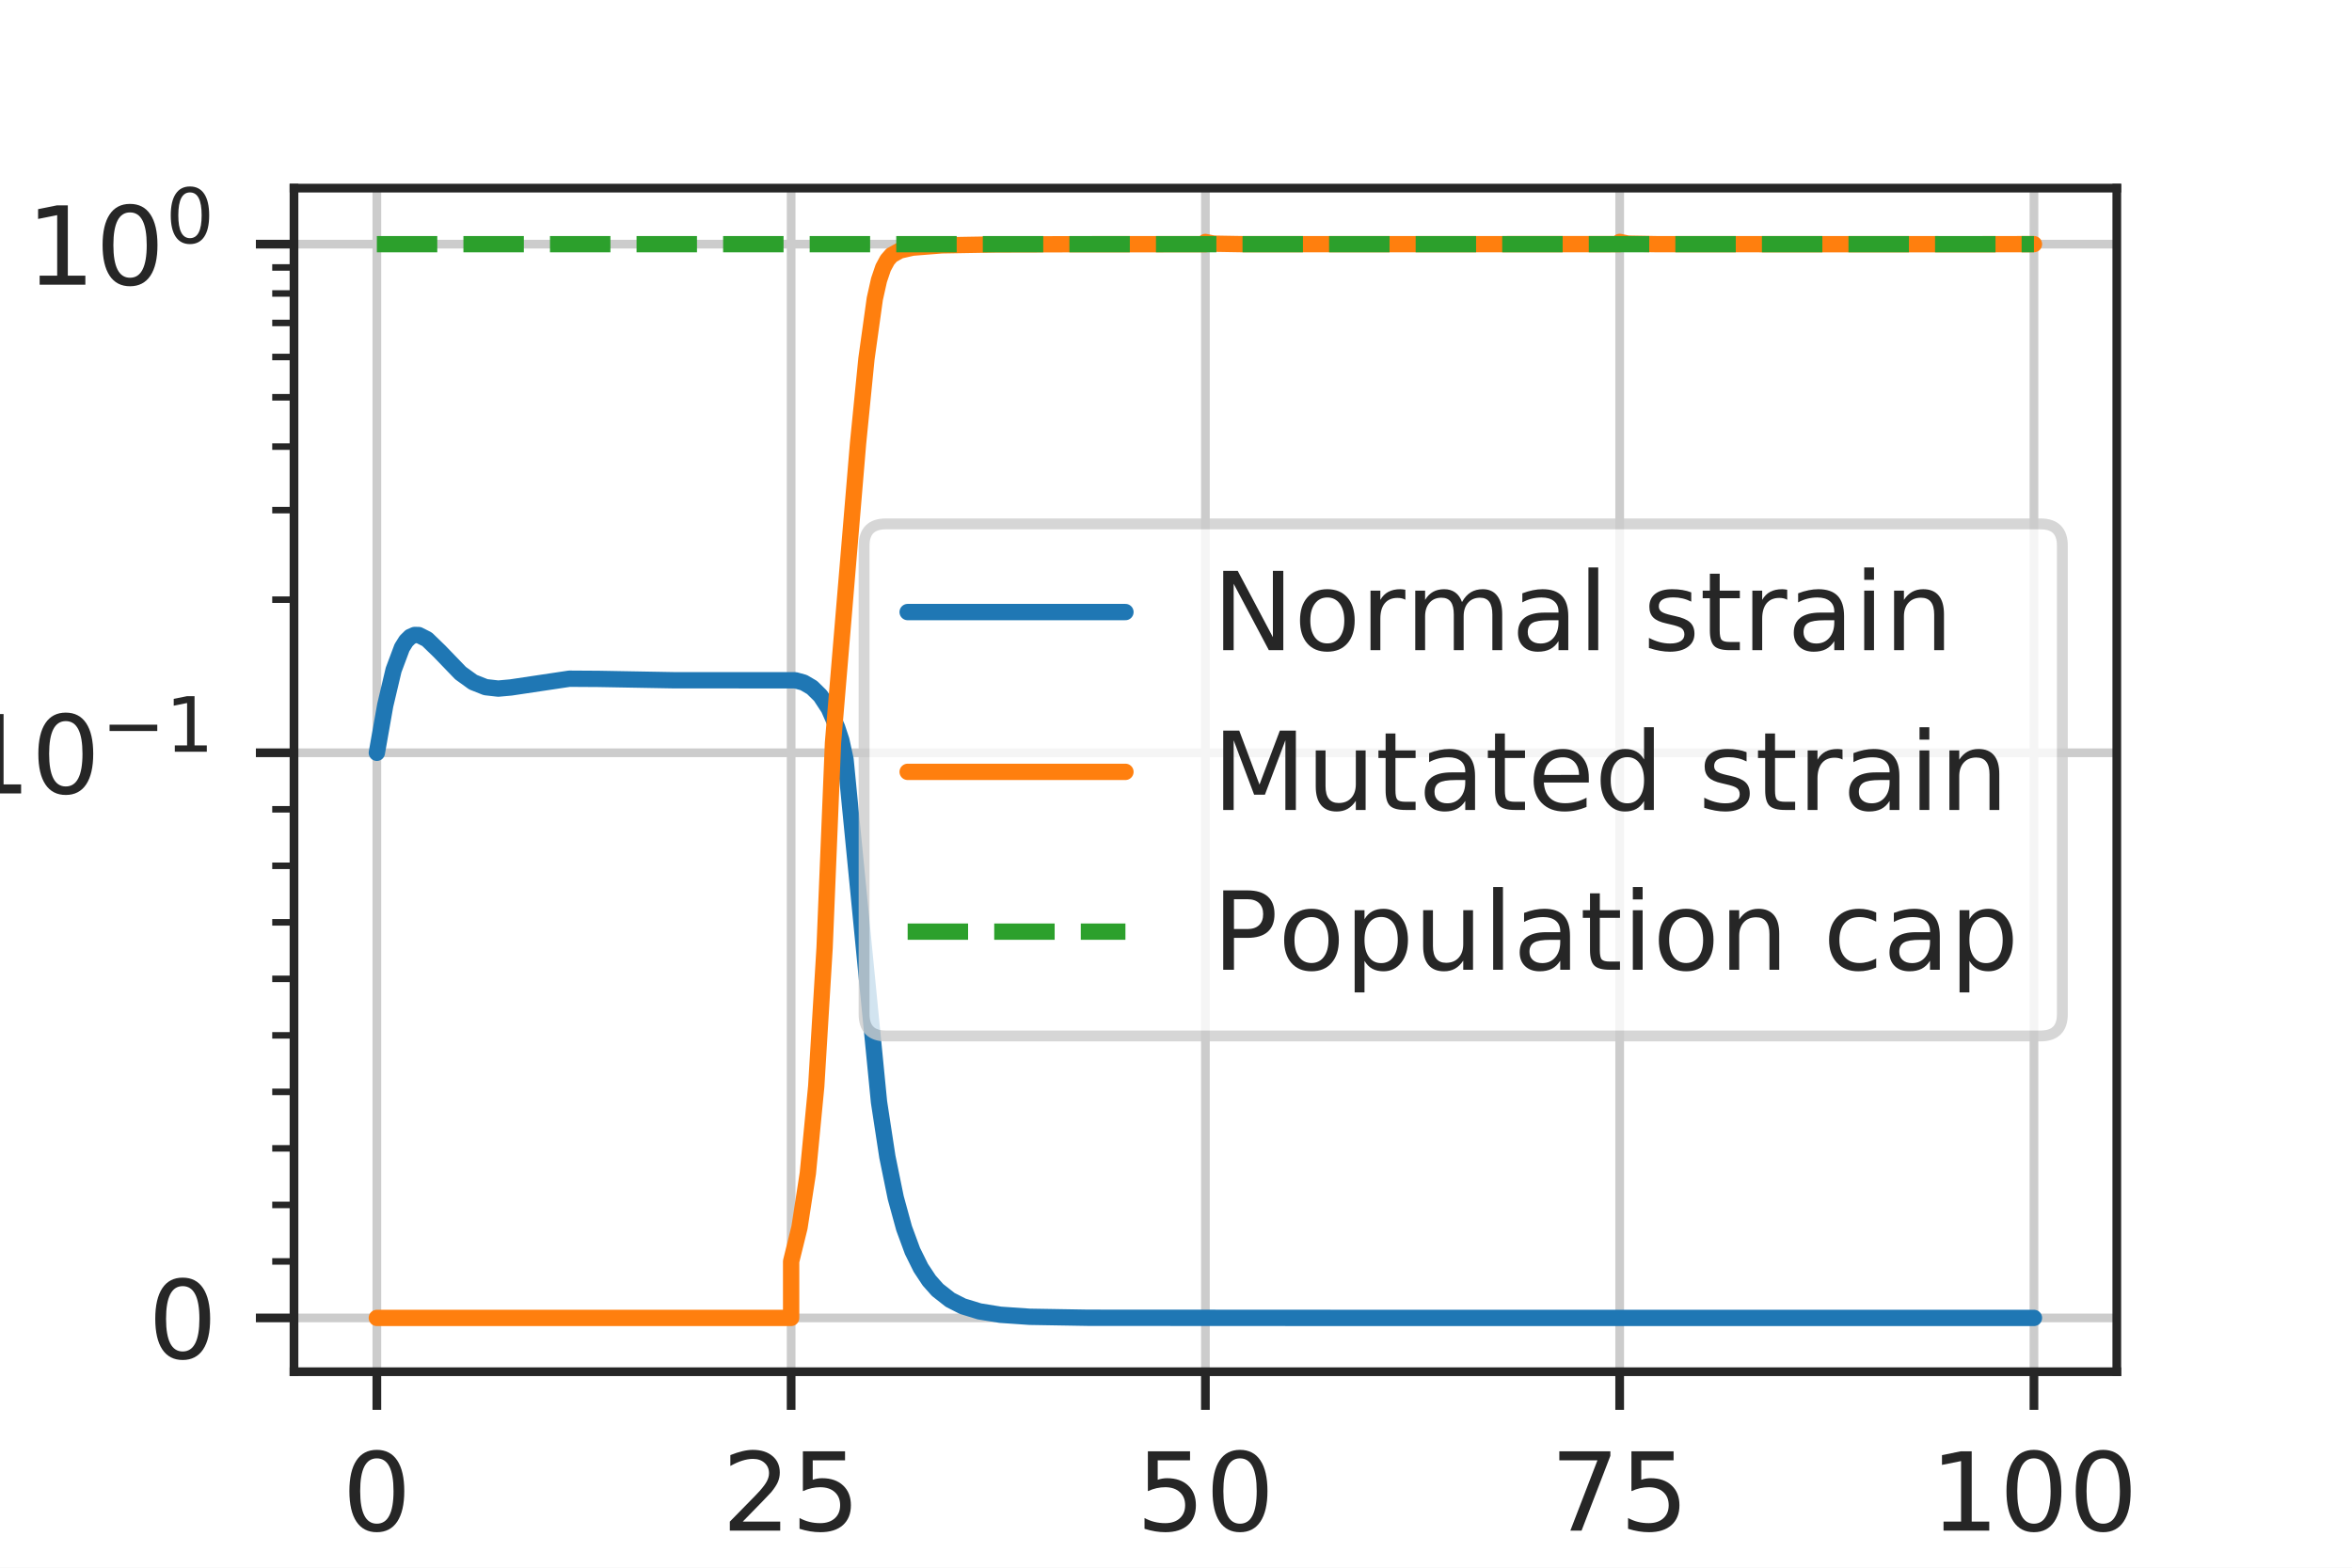
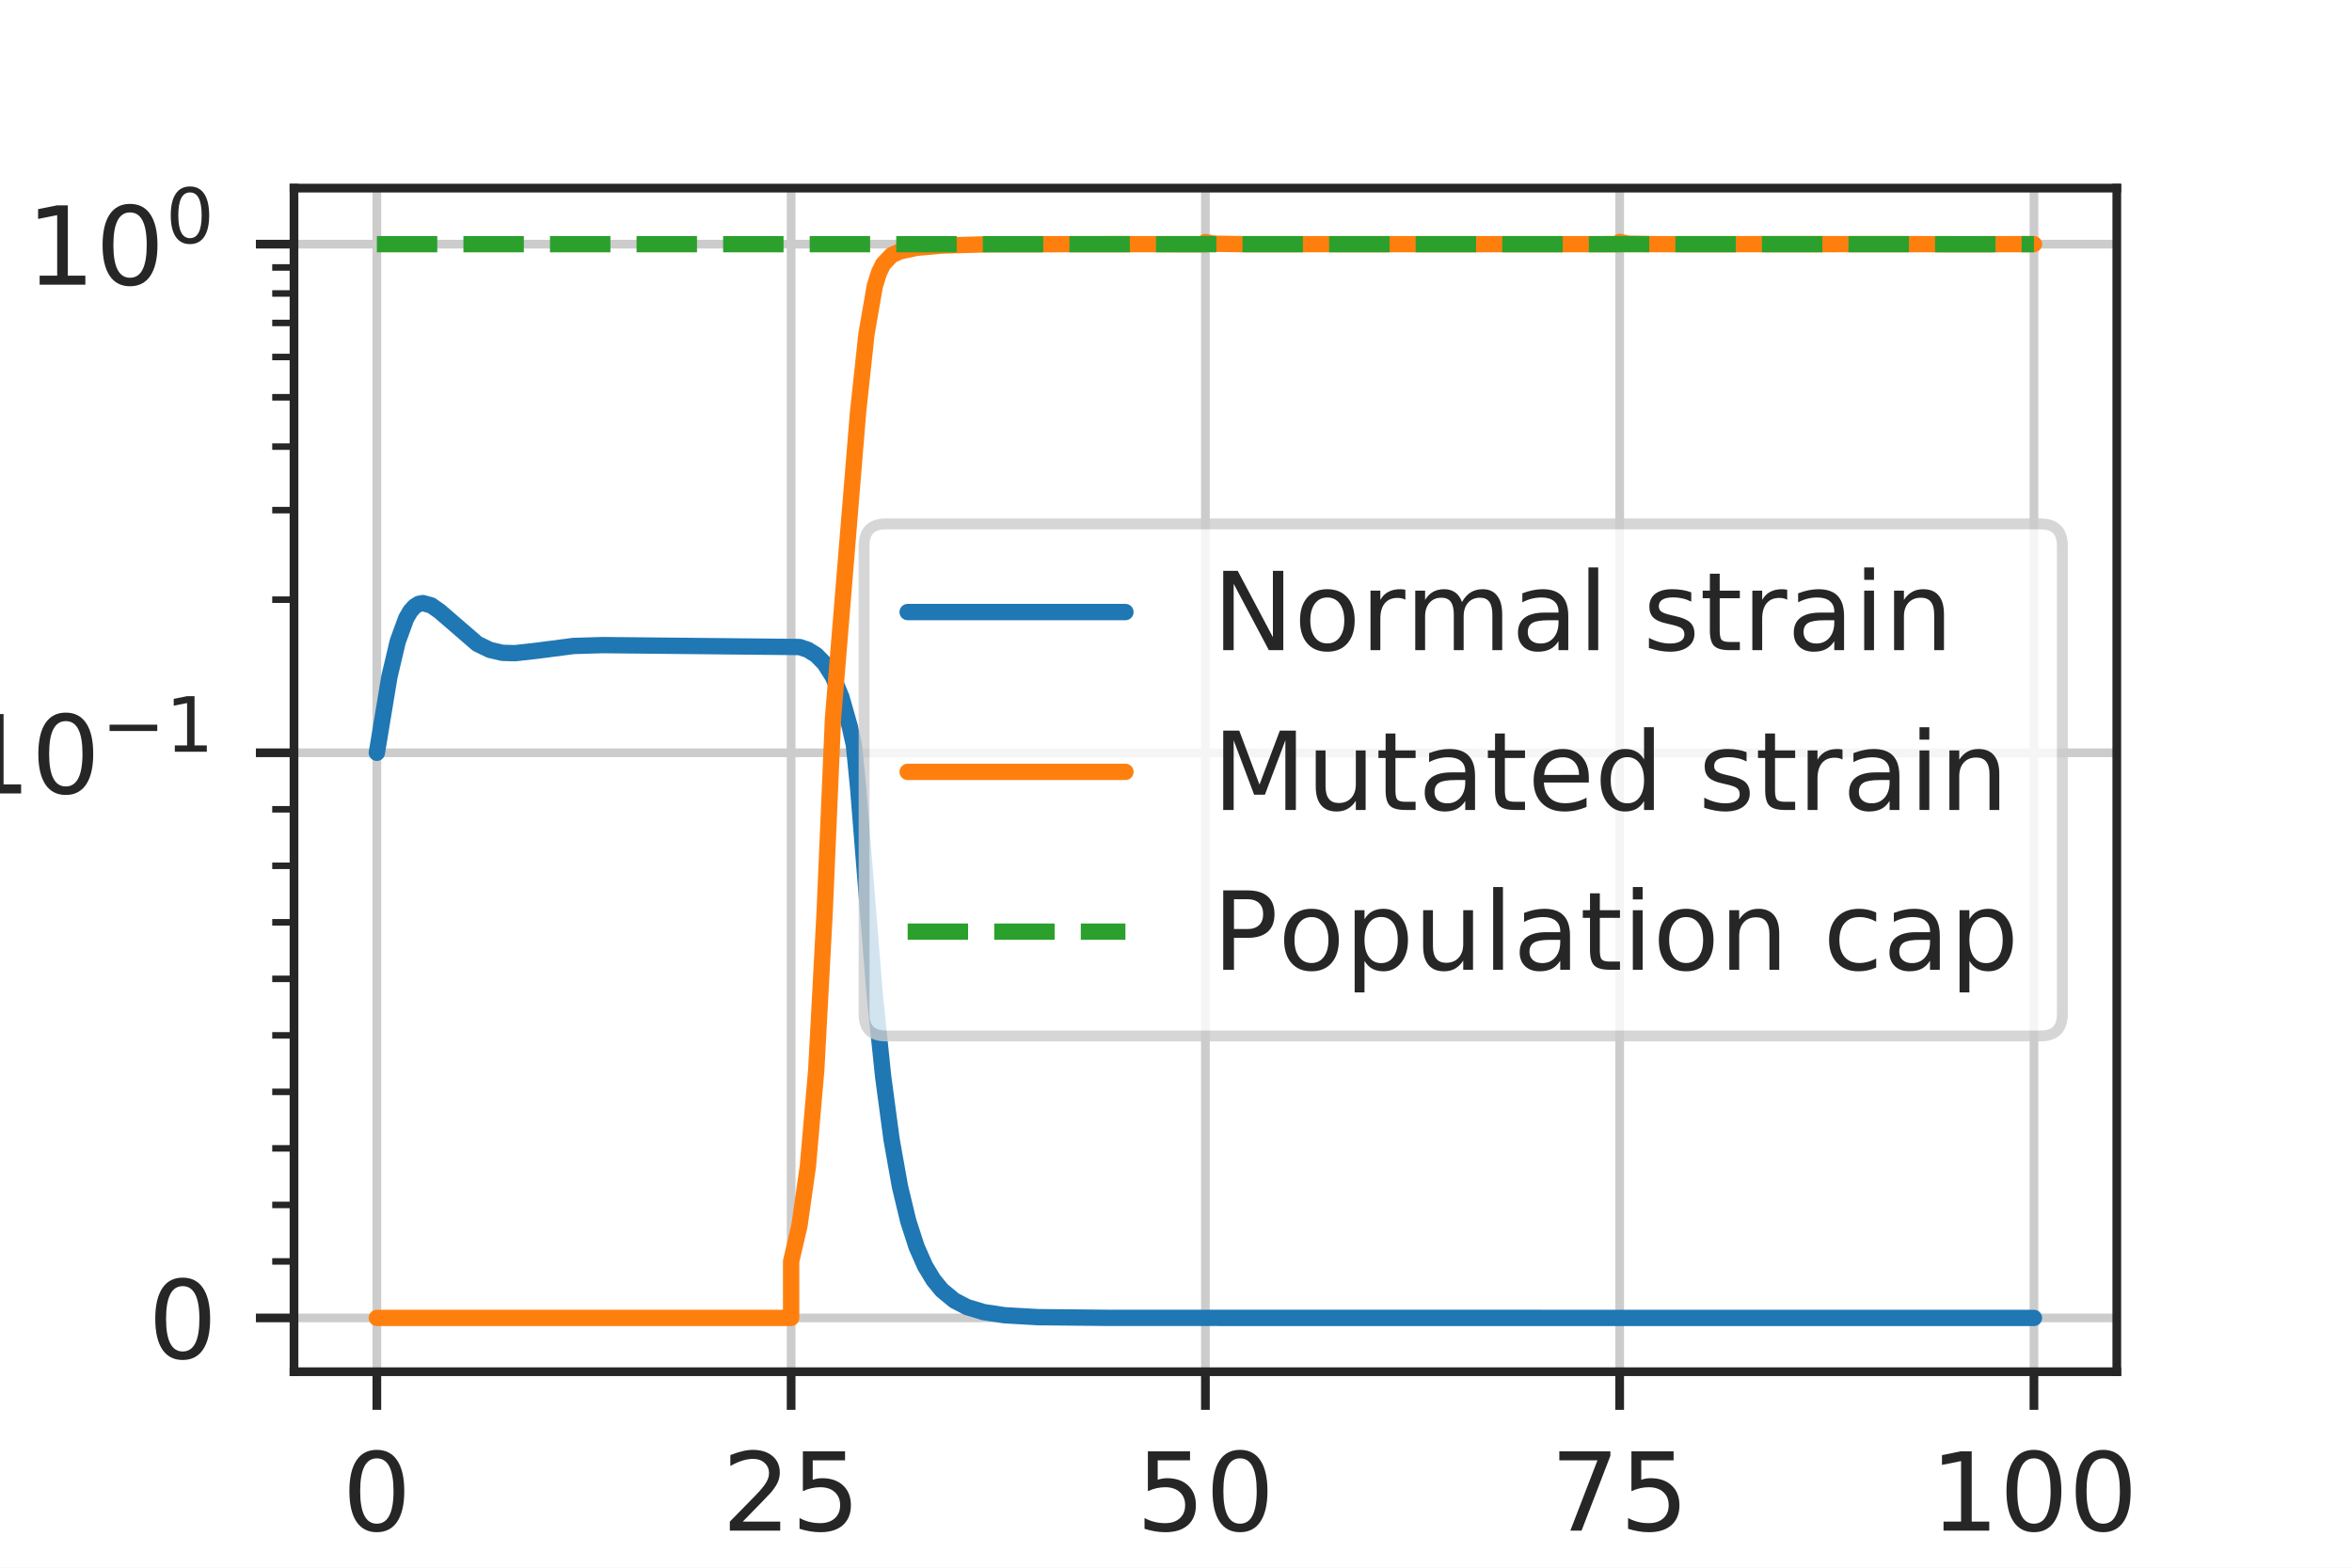
<svg xmlns="http://www.w3.org/2000/svg" xmlns:xlink="http://www.w3.org/1999/xlink" height="144pt" version="1.1" viewBox="0 0 216 144" width="216pt">
  <defs>
    <style type="text/css">
*{stroke-linecap:butt;stroke-linejoin:round;}
  </style>
  </defs>
  <g id="figure_1">
    <g id="patch_1">
      <path d="M 0 144  L 216 144  L 216 0  L 0 0  z " style="fill:#ffffff;" />
    </g>
    <g id="axes_1">
      <g id="patch_2">
        <path d="M 27 126  L 194.4 126  L 194.4 17.28  L 27 17.28  z " style="fill:#ffffff;" />
      </g>
      <g id="matplotlib.axis_1">
        <g id="xtick_1">
          <g id="line2d_1">
-             <path clip-path="url(#pdcb7024e7e)" d="M 34.609 126  L 34.609 17.28  " style="fill:none;stroke:#cccccc;stroke-linecap:round;stroke-width:0.8;" />
+             <path clip-path="url(#p95f670fb67)" d="M 34.609 126  L 34.609 17.28  " style="fill:none;stroke:#cccccc;stroke-linecap:round;stroke-width:0.8;" />
          </g>
          <g id="line2d_2">
            <defs>
-               <path d="M 0 0  L 0 3.5  " id="mcca6d8b9cd" style="stroke:#262626;stroke-width:0.8;" />
-             </defs>
-             <g>
-               <use style="fill:#262626;stroke:#262626;stroke-width:0.8;" x="34.609" xlink:href="#mcca6d8b9cd" y="126" />
+               <path d="M 0 0  L 0 3.5  " id="md8321f3774" style="stroke:#262626;stroke-width:0.8;" />
+             </defs>
+             <g>
+               <use style="fill:#262626;stroke:#262626;stroke-width:0.8;" x="34.609" xlink:href="#md8321f3774" y="126" />
            </g>
          </g>
          <g id="text_1">
            <defs>
              <path d="M 31.781 66.406  Q 24.172 66.406 20.328 58.906  Q 16.5 51.422 16.5 36.375  Q 16.5 21.391 20.328 13.891  Q 24.172 6.391 31.781 6.391  Q 39.453 6.391 43.281 13.891  Q 47.125 21.391 47.125 36.375  Q 47.125 51.422 43.281 58.906  Q 39.453 66.406 31.781 66.406  z M 31.781 74.219  Q 44.047 74.219 50.516 64.516  Q 56.984 54.828 56.984 36.375  Q 56.984 17.969 50.516 8.266  Q 44.047 -1.422 31.781 -1.422  Q 19.531 -1.422 13.062 8.266  Q 6.594 17.969 6.594 36.375  Q 6.594 54.828 13.062 64.516  Q 19.531 74.219 31.781 74.219  z " id="DejaVuSans-48" />
            </defs>
            <g style="fill:#262626;" transform="translate(31.42784 140.5984)scale(0.1 -0.1)">
              <use xlink:href="#DejaVuSans-48" />
            </g>
          </g>
        </g>
        <g id="xtick_2">
          <g id="line2d_3">
-             <path clip-path="url(#pdcb7024e7e)" d="M 72.655 126  L 72.655 17.28  " style="fill:none;stroke:#cccccc;stroke-linecap:round;stroke-width:0.8;" />
+             <path clip-path="url(#p95f670fb67)" d="M 72.655 126  L 72.655 17.28  " style="fill:none;stroke:#cccccc;stroke-linecap:round;stroke-width:0.8;" />
          </g>
          <g id="line2d_4">
            <g>
-               <use style="fill:#262626;stroke:#262626;stroke-width:0.8;" x="72.655" xlink:href="#mcca6d8b9cd" y="126" />
+               <use style="fill:#262626;stroke:#262626;stroke-width:0.8;" x="72.655" xlink:href="#md8321f3774" y="126" />
            </g>
          </g>
          <g id="text_2">
            <defs>
              <path d="M 19.188 8.297  L 53.609 8.297  L 53.609 0  L 7.328 0  L 7.328 8.297  Q 12.938 14.109 22.625 23.891  Q 32.328 33.688 34.812 36.531  Q 39.547 41.844 41.422 45.531  Q 43.312 49.219 43.312 52.781  Q 43.312 58.594 39.234 62.25  Q 35.156 65.922 28.609 65.922  Q 23.969 65.922 18.812 64.312  Q 13.672 62.703 7.812 59.422  L 7.812 69.391  Q 13.766 71.781 18.938 73  Q 24.125 74.219 28.422 74.219  Q 39.75 74.219 46.484 68.547  Q 53.219 62.891 53.219 53.422  Q 53.219 48.922 51.531 44.891  Q 49.859 40.875 45.406 35.406  Q 44.188 33.984 37.641 27.219  Q 31.109 20.453 19.188 8.297  z " id="DejaVuSans-50" />
              <path d="M 10.797 72.906  L 49.516 72.906  L 49.516 64.594  L 19.828 64.594  L 19.828 46.734  Q 21.969 47.469 24.109 47.828  Q 26.266 48.188 28.422 48.188  Q 40.625 48.188 47.75 41.5  Q 54.891 34.812 54.891 23.391  Q 54.891 11.625 47.562 5.094  Q 40.234 -1.422 26.906 -1.422  Q 22.312 -1.422 17.547 -0.641  Q 12.797 0.141 7.719 1.703  L 7.719 11.625  Q 12.109 9.234 16.797 8.062  Q 21.484 6.891 26.703 6.891  Q 35.156 6.891 40.078 11.328  Q 45.016 15.766 45.016 23.391  Q 45.016 31 40.078 35.438  Q 35.156 39.891 26.703 39.891  Q 22.75 39.891 18.812 39.016  Q 14.891 38.141 10.797 36.281  z " id="DejaVuSans-53" />
            </defs>
            <g style="fill:#262626;" transform="translate(66.29205 140.5984)scale(0.1 -0.1)">
              <use xlink:href="#DejaVuSans-50" />
              <use x="63.623" xlink:href="#DejaVuSans-53" />
            </g>
          </g>
        </g>
        <g id="xtick_3">
          <g id="line2d_5">
-             <path clip-path="url(#pdcb7024e7e)" d="M 110.7 126  L 110.7 17.28  " style="fill:none;stroke:#cccccc;stroke-linecap:round;stroke-width:0.8;" />
+             <path clip-path="url(#p95f670fb67)" d="M 110.7 126  L 110.7 17.28  " style="fill:none;stroke:#cccccc;stroke-linecap:round;stroke-width:0.8;" />
          </g>
          <g id="line2d_6">
            <g>
-               <use style="fill:#262626;stroke:#262626;stroke-width:0.8;" x="110.7" xlink:href="#mcca6d8b9cd" y="126" />
+               <use style="fill:#262626;stroke:#262626;stroke-width:0.8;" x="110.7" xlink:href="#md8321f3774" y="126" />
            </g>
          </g>
          <g id="text_3">
            <g style="fill:#262626;" transform="translate(104.3375 140.5984)scale(0.1 -0.1)">
              <use xlink:href="#DejaVuSans-53" />
              <use x="63.623" xlink:href="#DejaVuSans-48" />
            </g>
          </g>
        </g>
        <g id="xtick_4">
          <g id="line2d_7">
-             <path clip-path="url(#pdcb7024e7e)" d="M 148.745 126  L 148.745 17.28  " style="fill:none;stroke:#cccccc;stroke-linecap:round;stroke-width:0.8;" />
+             <path clip-path="url(#p95f670fb67)" d="M 148.745 126  L 148.745 17.28  " style="fill:none;stroke:#cccccc;stroke-linecap:round;stroke-width:0.8;" />
          </g>
          <g id="line2d_8">
            <g>
-               <use style="fill:#262626;stroke:#262626;stroke-width:0.8;" x="148.745" xlink:href="#mcca6d8b9cd" y="126" />
+               <use style="fill:#262626;stroke:#262626;stroke-width:0.8;" x="148.745" xlink:href="#md8321f3774" y="126" />
            </g>
          </g>
          <g id="text_4">
            <defs>
              <path d="M 8.203 72.906  L 55.078 72.906  L 55.078 68.703  L 28.609 0  L 18.312 0  L 43.219 64.594  L 8.203 64.594  z " id="DejaVuSans-55" />
            </defs>
            <g style="fill:#262626;" transform="translate(142.383 140.5984)scale(0.1 -0.1)">
              <use xlink:href="#DejaVuSans-55" />
              <use x="63.623" xlink:href="#DejaVuSans-53" />
            </g>
          </g>
        </g>
        <g id="xtick_5">
          <g id="line2d_9">
-             <path clip-path="url(#pdcb7024e7e)" d="M 186.791 126  L 186.791 17.28  " style="fill:none;stroke:#cccccc;stroke-linecap:round;stroke-width:0.8;" />
+             <path clip-path="url(#p95f670fb67)" d="M 186.791 126  L 186.791 17.28  " style="fill:none;stroke:#cccccc;stroke-linecap:round;stroke-width:0.8;" />
          </g>
          <g id="line2d_10">
            <g>
-               <use style="fill:#262626;stroke:#262626;stroke-width:0.8;" x="186.791" xlink:href="#mcca6d8b9cd" y="126" />
+               <use style="fill:#262626;stroke:#262626;stroke-width:0.8;" x="186.791" xlink:href="#md8321f3774" y="126" />
            </g>
          </g>
          <g id="text_5">
            <defs>
              <path d="M 12.406 8.297  L 28.516 8.297  L 28.516 63.922  L 10.984 60.406  L 10.984 69.391  L 28.422 72.906  L 38.281 72.906  L 38.281 8.297  L 54.391 8.297  L 54.391 0  L 12.406 0  z " id="DejaVuSans-49" />
            </defs>
            <g style="fill:#262626;" transform="translate(177.2472 140.5984)scale(0.1 -0.1)">
              <use xlink:href="#DejaVuSans-49" />
              <use x="63.623" xlink:href="#DejaVuSans-48" />
              <use x="127.246" xlink:href="#DejaVuSans-48" />
            </g>
          </g>
        </g>
        <g id="text_6">
          <defs>
            <path d="M -0.297 72.906  L 61.375 72.906  L 61.375 64.594  L 35.5 64.594  L 35.5 0  L 25.594 0  L 25.594 64.594  L -0.297 64.594  z " id="DejaVuSans-84" />
            <path d="M 9.422 54.688  L 18.406 54.688  L 18.406 0  L 9.422 0  z M 9.422 75.984  L 18.406 75.984  L 18.406 64.594  L 9.422 64.594  z " id="DejaVuSans-105" />
            <path d="M 52 44.188  Q 55.375 50.25 60.062 53.125  Q 64.75 56 71.094 56  Q 79.641 56 84.281 50.016  Q 88.922 44.047 88.922 33.016  L 88.922 0  L 79.891 0  L 79.891 32.719  Q 79.891 40.578 77.094 44.375  Q 74.312 48.188 68.609 48.188  Q 61.625 48.188 57.562 43.547  Q 53.516 38.922 53.516 30.906  L 53.516 0  L 44.484 0  L 44.484 32.719  Q 44.484 40.625 41.703 44.406  Q 38.922 48.188 33.109 48.188  Q 26.219 48.188 22.156 43.531  Q 18.109 38.875 18.109 30.906  L 18.109 0  L 9.078 0  L 9.078 54.688  L 18.109 54.688  L 18.109 46.188  Q 21.188 51.219 25.484 53.609  Q 29.781 56 35.688 56  Q 41.656 56 45.828 52.969  Q 50 49.953 52 44.188  z " id="DejaVuSans-109" />
            <path d="M 56.203 29.594  L 56.203 25.203  L 14.891 25.203  Q 15.484 15.922 20.484 11.062  Q 25.484 6.203 34.422 6.203  Q 39.594 6.203 44.453 7.469  Q 49.312 8.734 54.109 11.281  L 54.109 2.781  Q 49.266 0.734 44.188 -0.344  Q 39.109 -1.422 33.891 -1.422  Q 20.797 -1.422 13.156 6.188  Q 5.516 13.812 5.516 26.812  Q 5.516 40.234 12.766 48.109  Q 20.016 56 32.328 56  Q 43.359 56 49.781 48.891  Q 56.203 41.797 56.203 29.594  z M 47.219 32.234  Q 47.125 39.594 43.094 43.984  Q 39.062 48.391 32.422 48.391  Q 24.906 48.391 20.391 44.141  Q 15.875 39.891 15.188 32.172  z " id="DejaVuSans-101" />
            <path id="DejaVuSans-32" />
            <path d="M 31 75.875  Q 24.469 64.656 21.281 53.656  Q 18.109 42.672 18.109 31.391  Q 18.109 20.125 21.312 9.062  Q 24.516 -2 31 -13.188  L 23.188 -13.188  Q 15.875 -1.703 12.234 9.375  Q 8.594 20.453 8.594 31.391  Q 8.594 42.281 12.203 53.312  Q 15.828 64.359 23.188 75.875  z " id="DejaVuSans-40" />
            <path d="M 45.406 46.391  L 45.406 75.984  L 54.391 75.984  L 54.391 0  L 45.406 0  L 45.406 8.203  Q 42.578 3.328 38.25 0.953  Q 33.938 -1.422 27.875 -1.422  Q 17.969 -1.422 11.734 6.484  Q 5.516 14.406 5.516 27.297  Q 5.516 40.188 11.734 48.094  Q 17.969 56 27.875 56  Q 33.938 56 38.25 53.625  Q 42.578 51.266 45.406 46.391  z M 14.797 27.297  Q 14.797 17.391 18.875 11.75  Q 22.953 6.109 30.078 6.109  Q 37.203 6.109 41.297 11.75  Q 45.406 17.391 45.406 27.297  Q 45.406 37.203 41.297 42.844  Q 37.203 48.484 30.078 48.484  Q 22.953 48.484 18.875 42.844  Q 14.797 37.203 14.797 27.297  z " id="DejaVuSans-100" />
            <path d="M 34.281 27.484  Q 23.391 27.484 19.188 25  Q 14.984 22.516 14.984 16.5  Q 14.984 11.719 18.141 8.906  Q 21.297 6.109 26.703 6.109  Q 34.188 6.109 38.703 11.406  Q 43.219 16.703 43.219 25.484  L 43.219 27.484  z M 52.203 31.203  L 52.203 0  L 43.219 0  L 43.219 8.297  Q 40.141 3.328 35.547 0.953  Q 30.953 -1.422 24.312 -1.422  Q 15.922 -1.422 10.953 3.297  Q 6 8.016 6 15.922  Q 6 25.141 12.172 29.828  Q 18.359 34.516 30.609 34.516  L 43.219 34.516  L 43.219 35.406  Q 43.219 41.609 39.141 45  Q 35.062 48.391 27.688 48.391  Q 23 48.391 18.547 47.266  Q 14.109 46.141 10.016 43.891  L 10.016 52.203  Q 14.938 54.109 19.578 55.047  Q 24.219 56 28.609 56  Q 40.484 56 46.344 49.844  Q 52.203 43.703 52.203 31.203  z " id="DejaVuSans-97" />
            <path d="M 32.172 -5.078  Q 28.375 -14.844 24.75 -17.812  Q 21.141 -20.797 15.094 -20.797  L 7.906 -20.797  L 7.906 -13.281  L 13.188 -13.281  Q 16.891 -13.281 18.938 -11.516  Q 21 -9.766 23.484 -3.219  L 25.094 0.875  L 2.984 54.688  L 12.5 54.688  L 29.594 11.922  L 46.688 54.688  L 56.203 54.688  z " id="DejaVuSans-121" />
            <path d="M 44.281 53.078  L 44.281 44.578  Q 40.484 46.531 36.375 47.5  Q 32.281 48.484 27.875 48.484  Q 21.188 48.484 17.844 46.438  Q 14.5 44.391 14.5 40.281  Q 14.5 37.156 16.891 35.375  Q 19.281 33.594 26.516 31.984  L 29.594 31.297  Q 39.156 29.25 43.188 25.516  Q 47.219 21.781 47.219 15.094  Q 47.219 7.469 41.188 3.016  Q 35.156 -1.422 24.609 -1.422  Q 20.219 -1.422 15.453 -0.562  Q 10.688 0.297 5.422 2  L 5.422 11.281  Q 10.406 8.688 15.234 7.391  Q 20.062 6.109 24.812 6.109  Q 31.156 6.109 34.562 8.281  Q 37.984 10.453 37.984 14.406  Q 37.984 18.062 35.516 20.016  Q 33.062 21.969 24.703 23.781  L 21.578 24.516  Q 13.234 26.266 9.516 29.906  Q 5.812 33.547 5.812 39.891  Q 5.812 47.609 11.281 51.797  Q 16.75 56 26.812 56  Q 31.781 56 36.172 55.266  Q 40.578 54.547 44.281 53.078  z " id="DejaVuSans-115" />
            <path d="M 8.016 75.875  L 15.828 75.875  Q 23.141 64.359 26.781 53.312  Q 30.422 42.281 30.422 31.391  Q 30.422 20.453 26.781 9.375  Q 23.141 -1.703 15.828 -13.188  L 8.016 -13.188  Q 14.5 -2 17.703 9.062  Q 20.906 20.125 20.906 31.391  Q 20.906 42.672 17.703 53.656  Q 14.5 64.656 8.016 75.875  z " id="DejaVuSans-41" />
          </defs>
          <g style="fill:#262626;" transform="translate(81.01953 154.2766)scale(0.1 -0.1)">
            <use xlink:href="#DejaVuSans-84" />
            <use x="61.037" xlink:href="#DejaVuSans-105" />
            <use x="88.82" xlink:href="#DejaVuSans-109" />
            <use x="186.232" xlink:href="#DejaVuSans-101" />
            <use x="247.756" xlink:href="#DejaVuSans-32" />
            <use x="279.543" xlink:href="#DejaVuSans-40" />
            <use x="318.557" xlink:href="#DejaVuSans-100" />
            <use x="382.033" xlink:href="#DejaVuSans-97" />
            <use x="443.312" xlink:href="#DejaVuSans-121" />
            <use x="502.492" xlink:href="#DejaVuSans-115" />
            <use x="554.592" xlink:href="#DejaVuSans-41" />
          </g>
        </g>
      </g>
      <g id="matplotlib.axis_2">
        <g id="ytick_1">
          <g id="line2d_11">
-             <path clip-path="url(#pdcb7024e7e)" d="M 27 121.058  L 194.4 121.058  " style="fill:none;stroke:#cccccc;stroke-linecap:round;stroke-width:0.8;" />
+             <path clip-path="url(#p95f670fb67)" d="M 27 121.058  L 194.4 121.058  " style="fill:none;stroke:#cccccc;stroke-linecap:round;stroke-width:0.8;" />
          </g>
          <g id="line2d_12">
            <defs>
-               <path d="M 0 0  L -3.5 0  " id="mc8427ea7a5" style="stroke:#262626;stroke-width:0.8;" />
-             </defs>
-             <g>
-               <use style="fill:#262626;stroke:#262626;stroke-width:0.8;" x="27" xlink:href="#mc8427ea7a5" y="121.058" />
+               <path d="M 0 0  L -3.5 0  " id="m3f56e492c1" style="stroke:#262626;stroke-width:0.8;" />
+             </defs>
+             <g>
+               <use style="fill:#262626;stroke:#262626;stroke-width:0.8;" x="27" xlink:href="#m3f56e492c1" y="121.058" />
            </g>
          </g>
          <g id="text_7">
            <g style="fill:#262626;" transform="translate(13.6 124.8574)scale(0.1 -0.1)">
              <use transform="translate(0 0.78125)" xlink:href="#DejaVuSans-48" />
            </g>
          </g>
        </g>
        <g id="ytick_2">
          <g id="line2d_13">
-             <path clip-path="url(#pdcb7024e7e)" d="M 27 69.148  L 194.4 69.148  " style="fill:none;stroke:#cccccc;stroke-linecap:round;stroke-width:0.8;" />
+             <path clip-path="url(#p95f670fb67)" d="M 27 69.148  L 194.4 69.148  " style="fill:none;stroke:#cccccc;stroke-linecap:round;stroke-width:0.8;" />
          </g>
          <g id="line2d_14">
            <g>
-               <use style="fill:#262626;stroke:#262626;stroke-width:0.8;" x="27" xlink:href="#mc8427ea7a5" y="69.148" />
+               <use style="fill:#262626;stroke:#262626;stroke-width:0.8;" x="27" xlink:href="#m3f56e492c1" y="69.148" />
            </g>
          </g>
          <g id="text_8">
            <defs>
              <path d="M 10.594 35.5  L 73.188 35.5  L 73.188 27.203  L 10.594 27.203  z " id="DejaVuSans-8722" />
            </defs>
-             <g style="fill:#262626;" transform="translate(-3.5 72.9474)scale(0.1 -0.1)">
+             <g style="fill:#262626;" transform="translate(-3.5 72.94748)scale(0.1 -0.1)">
              <use transform="translate(0 0.684375)" xlink:href="#DejaVuSans-49" />
              <use transform="translate(63.62305 0.684375)" xlink:href="#DejaVuSans-48" />
              <use transform="translate(128.2031 38.96563)scale(0.7)" xlink:href="#DejaVuSans-8722" />
              <use transform="translate(186.8555 38.96563)scale(0.7)" xlink:href="#DejaVuSans-49" />
            </g>
          </g>
        </g>
        <g id="ytick_3">
          <g id="line2d_15">
-             <path clip-path="url(#pdcb7024e7e)" d="M 27 22.429  L 194.4 22.429  " style="fill:none;stroke:#cccccc;stroke-linecap:round;stroke-width:0.8;" />
+             <path clip-path="url(#p95f670fb67)" d="M 27 22.429  L 194.4 22.429  " style="fill:none;stroke:#cccccc;stroke-linecap:round;stroke-width:0.8;" />
          </g>
          <g id="line2d_16">
            <g>
-               <use style="fill:#262626;stroke:#262626;stroke-width:0.8;" x="27" xlink:href="#mc8427ea7a5" y="22.429" />
+               <use style="fill:#262626;stroke:#262626;stroke-width:0.8;" x="27" xlink:href="#m3f56e492c1" y="22.429" />
            </g>
          </g>
          <g id="text_9">
-             <g style="fill:#262626;" transform="translate(2.4 26.2284)scale(0.1 -0.1)">
+             <g style="fill:#262626;" transform="translate(2.4 26.22855)scale(0.1 -0.1)">
              <use transform="translate(0 0.765625)" xlink:href="#DejaVuSans-49" />
              <use transform="translate(63.62305 0.765625)" xlink:href="#DejaVuSans-48" />
              <use transform="translate(128.2031 39.04688)scale(0.7)" xlink:href="#DejaVuSans-48" />
            </g>
          </g>
        </g>
        <g id="ytick_4">
          <g id="line2d_17">
            <defs>
-               <path d="M 0 0  L -2 0  " id="m31f49d6778" style="stroke:#262626;stroke-width:0.6;" />
-             </defs>
-             <g>
-               <use style="fill:#262626;stroke:#262626;stroke-width:0.6;" x="27" xlink:href="#m31f49d6778" y="115.867" />
+               <path d="M 0 0  L -2 0  " id="ma6c7d762ef" style="stroke:#262626;stroke-width:0.6;" />
+             </defs>
+             <g>
+               <use style="fill:#262626;stroke:#262626;stroke-width:0.6;" x="27" xlink:href="#ma6c7d762ef" y="115.867" />
            </g>
          </g>
        </g>
        <g id="ytick_5">
          <g id="line2d_18">
            <g>
-               <use style="fill:#262626;stroke:#262626;stroke-width:0.6;" x="27" xlink:href="#m31f49d6778" y="110.676" />
+               <use style="fill:#262626;stroke:#262626;stroke-width:0.6;" x="27" xlink:href="#ma6c7d762ef" y="110.676" />
            </g>
          </g>
        </g>
        <g id="ytick_6">
          <g id="line2d_19">
            <g>
-               <use style="fill:#262626;stroke:#262626;stroke-width:0.6;" x="27" xlink:href="#m31f49d6778" y="105.485" />
+               <use style="fill:#262626;stroke:#262626;stroke-width:0.6;" x="27" xlink:href="#ma6c7d762ef" y="105.485" />
            </g>
          </g>
        </g>
        <g id="ytick_7">
          <g id="line2d_20">
            <g>
-               <use style="fill:#262626;stroke:#262626;stroke-width:0.6;" x="27" xlink:href="#m31f49d6778" y="100.294" />
+               <use style="fill:#262626;stroke:#262626;stroke-width:0.6;" x="27" xlink:href="#ma6c7d762ef" y="100.294" />
            </g>
          </g>
        </g>
        <g id="ytick_8">
          <g id="line2d_21">
            <g>
-               <use style="fill:#262626;stroke:#262626;stroke-width:0.6;" x="27" xlink:href="#m31f49d6778" y="95.103" />
+               <use style="fill:#262626;stroke:#262626;stroke-width:0.6;" x="27" xlink:href="#ma6c7d762ef" y="95.103" />
            </g>
          </g>
        </g>
        <g id="ytick_9">
          <g id="line2d_22">
            <g>
-               <use style="fill:#262626;stroke:#262626;stroke-width:0.6;" x="27" xlink:href="#m31f49d6778" y="89.912" />
+               <use style="fill:#262626;stroke:#262626;stroke-width:0.6;" x="27" xlink:href="#ma6c7d762ef" y="89.912" />
            </g>
          </g>
        </g>
        <g id="ytick_10">
          <g id="line2d_23">
            <g>
-               <use style="fill:#262626;stroke:#262626;stroke-width:0.6;" x="27" xlink:href="#m31f49d6778" y="84.721" />
+               <use style="fill:#262626;stroke:#262626;stroke-width:0.6;" x="27" xlink:href="#ma6c7d762ef" y="84.721" />
            </g>
          </g>
        </g>
        <g id="ytick_11">
          <g id="line2d_24">
            <g>
-               <use style="fill:#262626;stroke:#262626;stroke-width:0.6;" x="27" xlink:href="#m31f49d6778" y="79.53" />
+               <use style="fill:#262626;stroke:#262626;stroke-width:0.6;" x="27" xlink:href="#ma6c7d762ef" y="79.53" />
            </g>
          </g>
        </g>
        <g id="ytick_12">
          <g id="line2d_25">
            <g>
-               <use style="fill:#262626;stroke:#262626;stroke-width:0.6;" x="27" xlink:href="#m31f49d6778" y="74.339" />
+               <use style="fill:#262626;stroke:#262626;stroke-width:0.6;" x="27" xlink:href="#ma6c7d762ef" y="74.339" />
            </g>
          </g>
        </g>
        <g id="ytick_13">
          <g id="line2d_26">
            <g>
-               <use style="fill:#262626;stroke:#262626;stroke-width:0.6;" x="27" xlink:href="#m31f49d6778" y="55.084" />
+               <use style="fill:#262626;stroke:#262626;stroke-width:0.6;" x="27" xlink:href="#ma6c7d762ef" y="55.084" />
            </g>
          </g>
        </g>
        <g id="ytick_14">
          <g id="line2d_27">
            <g>
-               <use style="fill:#262626;stroke:#262626;stroke-width:0.6;" x="27" xlink:href="#m31f49d6778" y="46.858" />
+               <use style="fill:#262626;stroke:#262626;stroke-width:0.6;" x="27" xlink:href="#ma6c7d762ef" y="46.858" />
            </g>
          </g>
        </g>
        <g id="ytick_15">
          <g id="line2d_28">
            <g>
-               <use style="fill:#262626;stroke:#262626;stroke-width:0.6;" x="27" xlink:href="#m31f49d6778" y="41.021" />
+               <use style="fill:#262626;stroke:#262626;stroke-width:0.6;" x="27" xlink:href="#ma6c7d762ef" y="41.021" />
            </g>
          </g>
        </g>
        <g id="ytick_16">
          <g id="line2d_29">
            <g>
-               <use style="fill:#262626;stroke:#262626;stroke-width:0.6;" x="27" xlink:href="#m31f49d6778" y="36.493" />
+               <use style="fill:#262626;stroke:#262626;stroke-width:0.6;" x="27" xlink:href="#ma6c7d762ef" y="36.493" />
            </g>
          </g>
        </g>
        <g id="ytick_17">
          <g id="line2d_30">
            <g>
-               <use style="fill:#262626;stroke:#262626;stroke-width:0.6;" x="27" xlink:href="#m31f49d6778" y="32.794" />
+               <use style="fill:#262626;stroke:#262626;stroke-width:0.6;" x="27" xlink:href="#ma6c7d762ef" y="32.794" />
            </g>
          </g>
        </g>
        <g id="ytick_18">
          <g id="line2d_31">
            <g>
-               <use style="fill:#262626;stroke:#262626;stroke-width:0.6;" x="27" xlink:href="#m31f49d6778" y="29.666" />
+               <use style="fill:#262626;stroke:#262626;stroke-width:0.6;" x="27" xlink:href="#ma6c7d762ef" y="29.666" />
            </g>
          </g>
        </g>
        <g id="ytick_19">
          <g id="line2d_32">
            <g>
-               <use style="fill:#262626;stroke:#262626;stroke-width:0.6;" x="27" xlink:href="#m31f49d6778" y="26.957" />
+               <use style="fill:#262626;stroke:#262626;stroke-width:0.6;" x="27" xlink:href="#ma6c7d762ef" y="26.957" />
            </g>
          </g>
        </g>
        <g id="ytick_20">
          <g id="line2d_33">
            <g>
-               <use style="fill:#262626;stroke:#262626;stroke-width:0.6;" x="27" xlink:href="#m31f49d6778" y="24.567" />
+               <use style="fill:#262626;stroke:#262626;stroke-width:0.6;" x="27" xlink:href="#ma6c7d762ef" y="24.567" />
            </g>
          </g>
        </g>
        <g id="text_10">
          <defs>
            <path d="M 19.672 64.797  L 19.672 37.406  L 32.078 37.406  Q 38.969 37.406 42.719 40.969  Q 46.484 44.531 46.484 51.125  Q 46.484 57.672 42.719 61.234  Q 38.969 64.797 32.078 64.797  z M 9.812 72.906  L 32.078 72.906  Q 44.344 72.906 50.609 67.359  Q 56.891 61.812 56.891 51.125  Q 56.891 40.328 50.609 34.812  Q 44.344 29.297 32.078 29.297  L 19.672 29.297  L 19.672 0  L 9.812 0  z " id="DejaVuSans-80" />
            <path d="M 30.609 48.391  Q 23.391 48.391 19.188 42.75  Q 14.984 37.109 14.984 27.297  Q 14.984 17.484 19.156 11.844  Q 23.344 6.203 30.609 6.203  Q 37.797 6.203 41.984 11.859  Q 46.188 17.531 46.188 27.297  Q 46.188 37.016 41.984 42.703  Q 37.797 48.391 30.609 48.391  z M 30.609 56  Q 42.328 56 49.016 48.375  Q 55.719 40.766 55.719 27.297  Q 55.719 13.875 49.016 6.219  Q 42.328 -1.422 30.609 -1.422  Q 18.844 -1.422 12.172 6.219  Q 5.516 13.875 5.516 27.297  Q 5.516 40.766 12.172 48.375  Q 18.844 56 30.609 56  z " id="DejaVuSans-111" />
            <path d="M 18.109 8.203  L 18.109 -20.797  L 9.078 -20.797  L 9.078 54.688  L 18.109 54.688  L 18.109 46.391  Q 20.953 51.266 25.266 53.625  Q 29.594 56 35.594 56  Q 45.562 56 51.781 48.094  Q 58.016 40.188 58.016 27.297  Q 58.016 14.406 51.781 6.484  Q 45.562 -1.422 35.594 -1.422  Q 29.594 -1.422 25.266 0.953  Q 20.953 3.328 18.109 8.203  z M 48.688 27.297  Q 48.688 37.203 44.609 42.844  Q 40.531 48.484 33.406 48.484  Q 26.266 48.484 22.188 42.844  Q 18.109 37.203 18.109 27.297  Q 18.109 17.391 22.188 11.75  Q 26.266 6.109 33.406 6.109  Q 40.531 6.109 44.609 11.75  Q 48.688 17.391 48.688 27.297  z " id="DejaVuSans-112" />
            <path d="M 8.5 21.578  L 8.5 54.688  L 17.484 54.688  L 17.484 21.922  Q 17.484 14.156 20.5 10.266  Q 23.531 6.391 29.594 6.391  Q 36.859 6.391 41.078 11.031  Q 45.312 15.672 45.312 23.688  L 45.312 54.688  L 54.297 54.688  L 54.297 0  L 45.312 0  L 45.312 8.406  Q 42.047 3.422 37.719 1  Q 33.406 -1.422 27.688 -1.422  Q 18.266 -1.422 13.375 4.438  Q 8.5 10.297 8.5 21.578  z M 31.109 56  z " id="DejaVuSans-117" />
            <path d="M 9.422 75.984  L 18.406 75.984  L 18.406 0  L 9.422 0  z " id="DejaVuSans-108" />
            <path d="M 18.312 70.219  L 18.312 54.688  L 36.812 54.688  L 36.812 47.703  L 18.312 47.703  L 18.312 18.016  Q 18.312 11.328 20.141 9.422  Q 21.969 7.516 27.594 7.516  L 36.812 7.516  L 36.812 0  L 27.594 0  Q 17.188 0 13.234 3.875  Q 9.281 7.766 9.281 18.016  L 9.281 47.703  L 2.688 47.703  L 2.688 54.688  L 9.281 54.688  L 9.281 70.219  z " id="DejaVuSans-116" />
            <path d="M 54.891 33.016  L 54.891 0  L 45.906 0  L 45.906 32.719  Q 45.906 40.484 42.875 44.328  Q 39.844 48.188 33.797 48.188  Q 26.516 48.188 22.312 43.547  Q 18.109 38.922 18.109 30.906  L 18.109 0  L 9.078 0  L 9.078 54.688  L 18.109 54.688  L 18.109 46.188  Q 21.344 51.125 25.703 53.562  Q 30.078 56 35.797 56  Q 45.219 56 50.047 50.172  Q 54.891 44.344 54.891 33.016  z " id="DejaVuSans-110" />
            <path d="M 45.406 27.984  Q 45.406 37.75 41.375 43.109  Q 37.359 48.484 30.078 48.484  Q 22.859 48.484 18.828 43.109  Q 14.797 37.75 14.797 27.984  Q 14.797 18.266 18.828 12.891  Q 22.859 7.516 30.078 7.516  Q 37.359 7.516 41.375 12.891  Q 45.406 18.266 45.406 27.984  z M 54.391 6.781  Q 54.391 -7.172 48.188 -13.984  Q 42 -20.797 29.203 -20.797  Q 24.469 -20.797 20.266 -20.094  Q 16.062 -19.391 12.109 -17.922  L 12.109 -9.188  Q 16.062 -11.328 19.922 -12.344  Q 23.781 -13.375 27.781 -13.375  Q 36.625 -13.375 41.016 -8.766  Q 45.406 -4.156 45.406 5.172  L 45.406 9.625  Q 42.625 4.781 38.281 2.391  Q 33.938 0 27.875 0  Q 17.828 0 11.672 7.656  Q 5.516 15.328 5.516 27.984  Q 5.516 40.672 11.672 48.328  Q 17.828 56 27.875 56  Q 33.938 56 38.281 53.609  Q 42.625 51.219 45.406 46.391  L 45.406 54.688  L 54.391 54.688  z " id="DejaVuSans-103" />
          </defs>
          <g style="fill:#262626;" transform="translate(-9.579688 121.633)rotate(-90)scale(0.1 -0.1)">
            <use xlink:href="#DejaVuSans-80" />
            <use x="60.256" xlink:href="#DejaVuSans-111" />
            <use x="121.438" xlink:href="#DejaVuSans-112" />
            <use x="184.914" xlink:href="#DejaVuSans-117" />
            <use x="248.293" xlink:href="#DejaVuSans-108" />
            <use x="276.076" xlink:href="#DejaVuSans-97" />
            <use x="337.355" xlink:href="#DejaVuSans-116" />
            <use x="376.564" xlink:href="#DejaVuSans-105" />
            <use x="404.348" xlink:href="#DejaVuSans-111" />
            <use x="465.529" xlink:href="#DejaVuSans-110" />
            <use x="528.908" xlink:href="#DejaVuSans-32" />
            <use x="560.695" xlink:href="#DejaVuSans-40" />
            <use x="599.709" xlink:href="#DejaVuSans-115" />
            <use x="651.809" xlink:href="#DejaVuSans-121" />
            <use x="710.988" xlink:href="#DejaVuSans-109" />
            <use x="808.4" xlink:href="#DejaVuSans-108" />
            <use x="836.184" xlink:href="#DejaVuSans-111" />
            <use x="897.365" xlink:href="#DejaVuSans-103" />
            <use x="960.842" xlink:href="#DejaVuSans-41" />
          </g>
        </g>
      </g>
      <g id="line2d_34">
-         <path clip-path="url(#pdcb7024e7e)" d="M 34.609 69.148  L 35.378 64.786  L 36.146 61.543  L 36.915 59.488  L 37.299 58.874  L 37.683 58.498  L 38.068 58.328  L 38.452 58.331  L 39.221 58.719  L 40.374 59.836  L 42.295 61.83  L 43.448 62.663  L 44.601 63.12  L 45.754 63.251  L 46.907 63.148  L 52.287 62.343  L 54.977 62.36  L 61.894 62.484  L 73.039 62.488  L 73.807 62.697  L 74.576 63.148  L 75.345 63.904  L 76.113 65.078  L 76.882 66.831  L 77.266 67.996  L 77.65 69.762  L 80.725 101.227  L 81.493 106.256  L 82.262 110.022  L 83.031 112.825  L 83.799 114.912  L 84.568 116.467  L 85.336 117.627  L 86.105 118.493  L 87.258 119.399  L 88.411 119.985  L 89.948 120.457  L 91.869 120.767  L 94.56 120.953  L 99.94 121.044  L 125.303 121.058  L 186.791 121.058  L 186.791 121.058  " style="fill:none;stroke:#1f77b4;stroke-linecap:round;stroke-width:1.5;" />
+         <path clip-path="url(#p95f670fb67)" d="M 34.609 69.148  L 35.762 62.168  L 36.531 58.911  L 37.299 56.809  L 37.683 56.149  L 38.068 55.713  L 38.452 55.472  L 38.836 55.396  L 39.605 55.609  L 40.374 56.148  L 43.832 59.137  L 44.985 59.695  L 46.138 59.965  L 47.291 59.998  L 49.212 59.785  L 52.671 59.336  L 55.361 59.256  L 73.423 59.432  L 74.192 59.687  L 74.96 60.165  L 75.729 60.95  L 76.498 62.171  L 77.266 64.022  L 78.035 66.717  L 78.419 68.437  L 78.803 72.303  L 80.34 91.476  L 81.109 98.913  L 81.878 104.656  L 82.646 108.974  L 83.415 112.18  L 84.183 114.545  L 84.952 116.286  L 85.721 117.562  L 86.489 118.499  L 87.642 119.456  L 88.795 120.055  L 90.332 120.521  L 92.254 120.812  L 95.328 120.988  L 101.861 121.053  L 164.117 121.058  L 186.791 121.058  L 186.791 121.058  " style="fill:none;stroke:#1f77b4;stroke-linecap:round;stroke-width:1.5;" />
      </g>
      <g id="line2d_35">
-         <path clip-path="url(#pdcb7024e7e)" d="M 34.609 121.058  L 72.655 121.058  L 72.655 115.867  L 73.423 112.748  L 74.192 107.76  L 74.96 99.782  L 75.729 87.052  L 76.498 68.243  L 78.803 40.701  L 79.572 32.956  L 80.34 27.446  L 80.725 25.724  L 81.109 24.592  L 81.493 23.882  L 81.878 23.439  L 82.646 23.012  L 83.799 22.75  L 86.489 22.537  L 91.485 22.452  L 98.787 22.434  L 107.626 22.431  L 110.7 22.431  L 110.7 22.229  L 111.469 22.384  L 114.159 22.43  L 147.208 22.427  L 148.745 22.424  L 148.745 22.222  L 149.514 22.382  L 152.204 22.43  L 181.795 22.434  L 186.791 22.425  L 186.791 22.425  " style="fill:none;stroke:#ff7f0e;stroke-linecap:round;stroke-width:1.5;" />
+         <path clip-path="url(#p95f670fb67)" d="M 34.609 121.058  L 72.655 121.058  L 72.655 115.867  L 73.423 112.559  L 74.192 107.15  L 74.96 98.309  L 75.729 83.898  L 76.498 66.024  L 78.803 37.851  L 79.572 30.702  L 80.34 26.271  L 80.725 25.039  L 81.109 24.257  L 81.878 23.446  L 82.646 23.09  L 84.183 22.762  L 86.489 22.555  L 90.717 22.439  L 98.787 22.429  L 103.398 22.427  L 107.241 22.431  L 110.7 22.433  L 110.7 22.231  L 111.469 22.388  L 114.159 22.43  L 136.832 22.431  L 146.44 22.43  L 148.745 22.424  L 148.745 22.222  L 149.514 22.386  L 152.204 22.43  L 174.493 22.424  L 180.642 22.436  L 186.791 22.423  L 186.791 22.423  " style="fill:none;stroke:#ff7f0e;stroke-linecap:round;stroke-width:1.5;" />
      </g>
      <g id="line2d_36">
-         <path clip-path="url(#pdcb7024e7e)" d="M 34.609 22.429  L 186.791 22.429  L 186.791 22.429  " style="fill:none;stroke:#2ca02c;stroke-dasharray:5.55,2.4;stroke-dashoffset:0;stroke-width:1.5;" />
+         <path clip-path="url(#p95f670fb67)" d="M 34.609 22.429  L 186.791 22.429  L 186.791 22.429  " style="fill:none;stroke:#2ca02c;stroke-dasharray:5.55,2.4;stroke-dashoffset:0;stroke-width:1.5;" />
      </g>
      <g id="patch_3">
        <path d="M 27 126  L 27 17.28  " style="fill:none;stroke:#262626;stroke-linecap:square;stroke-linejoin:miter;stroke-width:0.8;" />
      </g>
      <g id="patch_4">
        <path d="M 194.4 126  L 194.4 17.28  " style="fill:none;stroke:#262626;stroke-linecap:square;stroke-linejoin:miter;stroke-width:0.8;" />
      </g>
      <g id="patch_5">
        <path d="M 27 126  L 194.4 126  " style="fill:none;stroke:#262626;stroke-linecap:square;stroke-linejoin:miter;stroke-width:0.8;" />
      </g>
      <g id="patch_6">
        <path d="M 27 17.28  L 194.4 17.28  " style="fill:none;stroke:#262626;stroke-linecap:square;stroke-linejoin:miter;stroke-width:0.8;" />
      </g>
      <g id="legend_1">
        <g id="patch_7">
          <path d="M 81.356 95.157  L 187.4 95.157  Q 189.4 95.157 189.4 93.157  L 189.4 50.123  Q 189.4 48.123 187.4 48.123  L 81.356 48.123  Q 79.356 48.123 79.356 50.123  L 79.356 93.157  Q 79.356 95.157 81.356 95.157  z " style="fill:#ffffff;opacity:0.8;stroke:#cccccc;stroke-linejoin:miter;" />
        </g>
        <g id="line2d_37">
          <path d="M 83.356 56.221  L 103.356 56.221  " style="fill:none;stroke:#1f77b4;stroke-linecap:round;stroke-width:1.5;" />
        </g>
        <g id="line2d_38" />
        <g id="text_11">
          <defs>
            <path d="M 9.812 72.906  L 23.094 72.906  L 55.422 11.922  L 55.422 72.906  L 64.984 72.906  L 64.984 0  L 51.703 0  L 19.391 60.984  L 19.391 0  L 9.812 0  z " id="DejaVuSans-78" />
            <path d="M 41.109 46.297  Q 39.594 47.172 37.812 47.578  Q 36.031 48 33.891 48  Q 26.266 48 22.188 43.047  Q 18.109 38.094 18.109 28.812  L 18.109 0  L 9.078 0  L 9.078 54.688  L 18.109 54.688  L 18.109 46.188  Q 20.953 51.172 25.484 53.578  Q 30.031 56 36.531 56  Q 37.453 56 38.578 55.875  Q 39.703 55.766 41.062 55.516  z " id="DejaVuSans-114" />
          </defs>
          <g style="fill:#262626;" transform="translate(111.3563 59.72125)scale(0.1 -0.1)">
            <use xlink:href="#DejaVuSans-78" />
            <use x="74.805" xlink:href="#DejaVuSans-111" />
            <use x="135.986" xlink:href="#DejaVuSans-114" />
            <use x="177.084" xlink:href="#DejaVuSans-109" />
            <use x="274.496" xlink:href="#DejaVuSans-97" />
            <use x="335.775" xlink:href="#DejaVuSans-108" />
            <use x="363.559" xlink:href="#DejaVuSans-32" />
            <use x="395.346" xlink:href="#DejaVuSans-115" />
            <use x="447.445" xlink:href="#DejaVuSans-116" />
            <use x="486.654" xlink:href="#DejaVuSans-114" />
            <use x="527.768" xlink:href="#DejaVuSans-97" />
            <use x="589.047" xlink:href="#DejaVuSans-105" />
            <use x="616.83" xlink:href="#DejaVuSans-110" />
          </g>
        </g>
        <g id="line2d_39">
          <path d="M 83.356 70.899  L 103.356 70.899  " style="fill:none;stroke:#ff7f0e;stroke-linecap:round;stroke-width:1.5;" />
        </g>
        <g id="line2d_40" />
        <g id="text_12">
          <defs>
            <path d="M 9.812 72.906  L 24.516 72.906  L 43.109 23.297  L 61.812 72.906  L 76.516 72.906  L 76.516 0  L 66.891 0  L 66.891 64.016  L 48.094 14.016  L 38.188 14.016  L 19.391 64.016  L 19.391 0  L 9.812 0  z " id="DejaVuSans-77" />
          </defs>
          <g style="fill:#262626;" transform="translate(111.3563 74.39938)scale(0.1 -0.1)">
            <use xlink:href="#DejaVuSans-77" />
            <use x="86.279" xlink:href="#DejaVuSans-117" />
            <use x="149.658" xlink:href="#DejaVuSans-116" />
            <use x="188.867" xlink:href="#DejaVuSans-97" />
            <use x="250.146" xlink:href="#DejaVuSans-116" />
            <use x="289.355" xlink:href="#DejaVuSans-101" />
            <use x="350.879" xlink:href="#DejaVuSans-100" />
            <use x="414.355" xlink:href="#DejaVuSans-32" />
            <use x="446.143" xlink:href="#DejaVuSans-115" />
            <use x="498.242" xlink:href="#DejaVuSans-116" />
            <use x="537.451" xlink:href="#DejaVuSans-114" />
            <use x="578.564" xlink:href="#DejaVuSans-97" />
            <use x="639.844" xlink:href="#DejaVuSans-105" />
            <use x="667.627" xlink:href="#DejaVuSans-110" />
          </g>
        </g>
        <g id="line2d_41">
          <path d="M 83.356 85.578  L 103.356 85.578  " style="fill:none;stroke:#2ca02c;stroke-dasharray:5.55,2.4;stroke-dashoffset:0;stroke-width:1.5;" />
        </g>
        <g id="line2d_42" />
        <g id="text_13">
          <defs>
            <path d="M 48.781 52.594  L 48.781 44.188  Q 44.969 46.297 41.141 47.344  Q 37.312 48.391 33.406 48.391  Q 24.656 48.391 19.812 42.844  Q 14.984 37.312 14.984 27.297  Q 14.984 17.281 19.812 11.734  Q 24.656 6.203 33.406 6.203  Q 37.312 6.203 41.141 7.25  Q 44.969 8.297 48.781 10.406  L 48.781 2.094  Q 45.016 0.344 40.984 -0.531  Q 36.969 -1.422 32.422 -1.422  Q 20.062 -1.422 12.781 6.344  Q 5.516 14.109 5.516 27.297  Q 5.516 40.672 12.859 48.328  Q 20.219 56 33.016 56  Q 37.156 56 41.109 55.141  Q 45.062 54.297 48.781 52.594  z " id="DejaVuSans-99" />
          </defs>
          <g style="fill:#262626;" transform="translate(111.3563 89.0775)scale(0.1 -0.1)">
            <use xlink:href="#DejaVuSans-80" />
            <use x="60.256" xlink:href="#DejaVuSans-111" />
            <use x="121.438" xlink:href="#DejaVuSans-112" />
            <use x="184.914" xlink:href="#DejaVuSans-117" />
            <use x="248.293" xlink:href="#DejaVuSans-108" />
            <use x="276.076" xlink:href="#DejaVuSans-97" />
            <use x="337.355" xlink:href="#DejaVuSans-116" />
            <use x="376.564" xlink:href="#DejaVuSans-105" />
            <use x="404.348" xlink:href="#DejaVuSans-111" />
            <use x="465.529" xlink:href="#DejaVuSans-110" />
            <use x="528.908" xlink:href="#DejaVuSans-32" />
            <use x="560.695" xlink:href="#DejaVuSans-99" />
            <use x="615.676" xlink:href="#DejaVuSans-97" />
            <use x="676.955" xlink:href="#DejaVuSans-112" />
          </g>
        </g>
      </g>
    </g>
  </g>
  <defs>
-     <clipPath id="pdcb7024e7e">
+     <clipPath id="p95f670fb67">
      <rect height="108.72" width="167.4" x="27" y="17.28" />
    </clipPath>
  </defs>
</svg>
